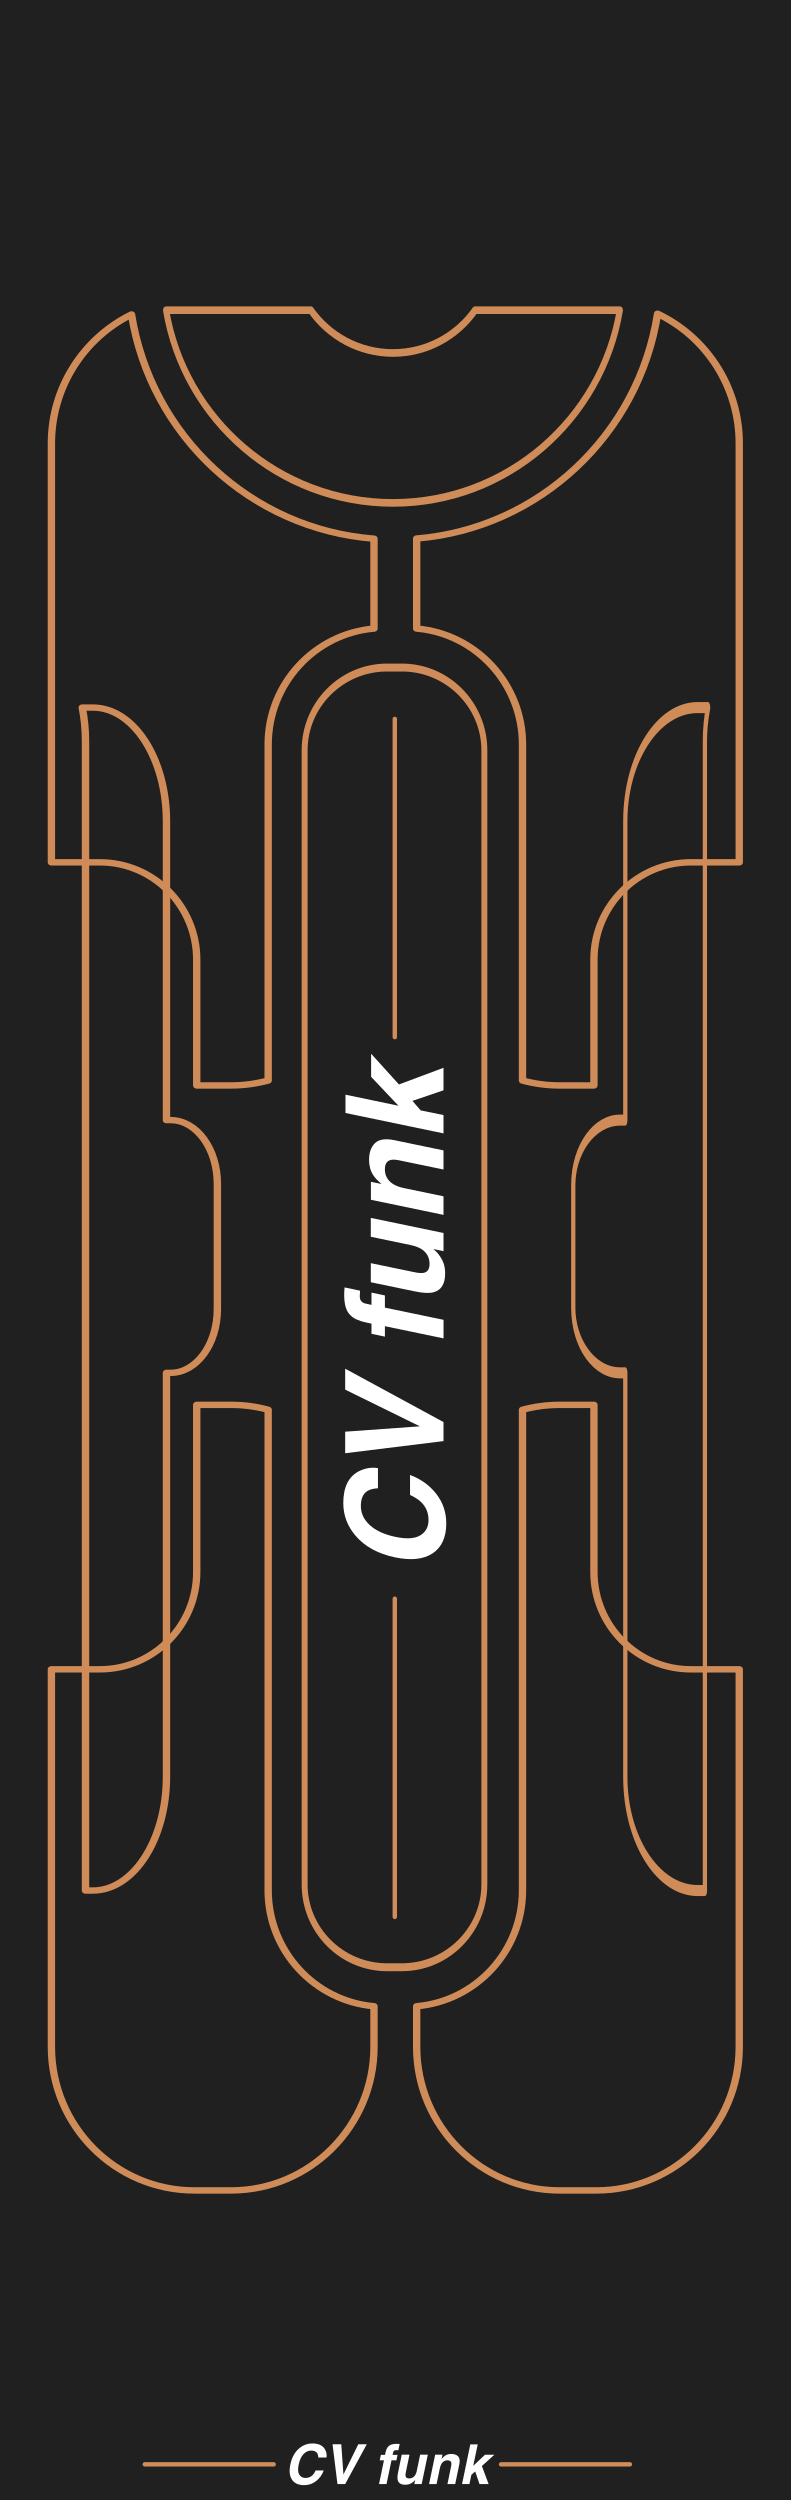
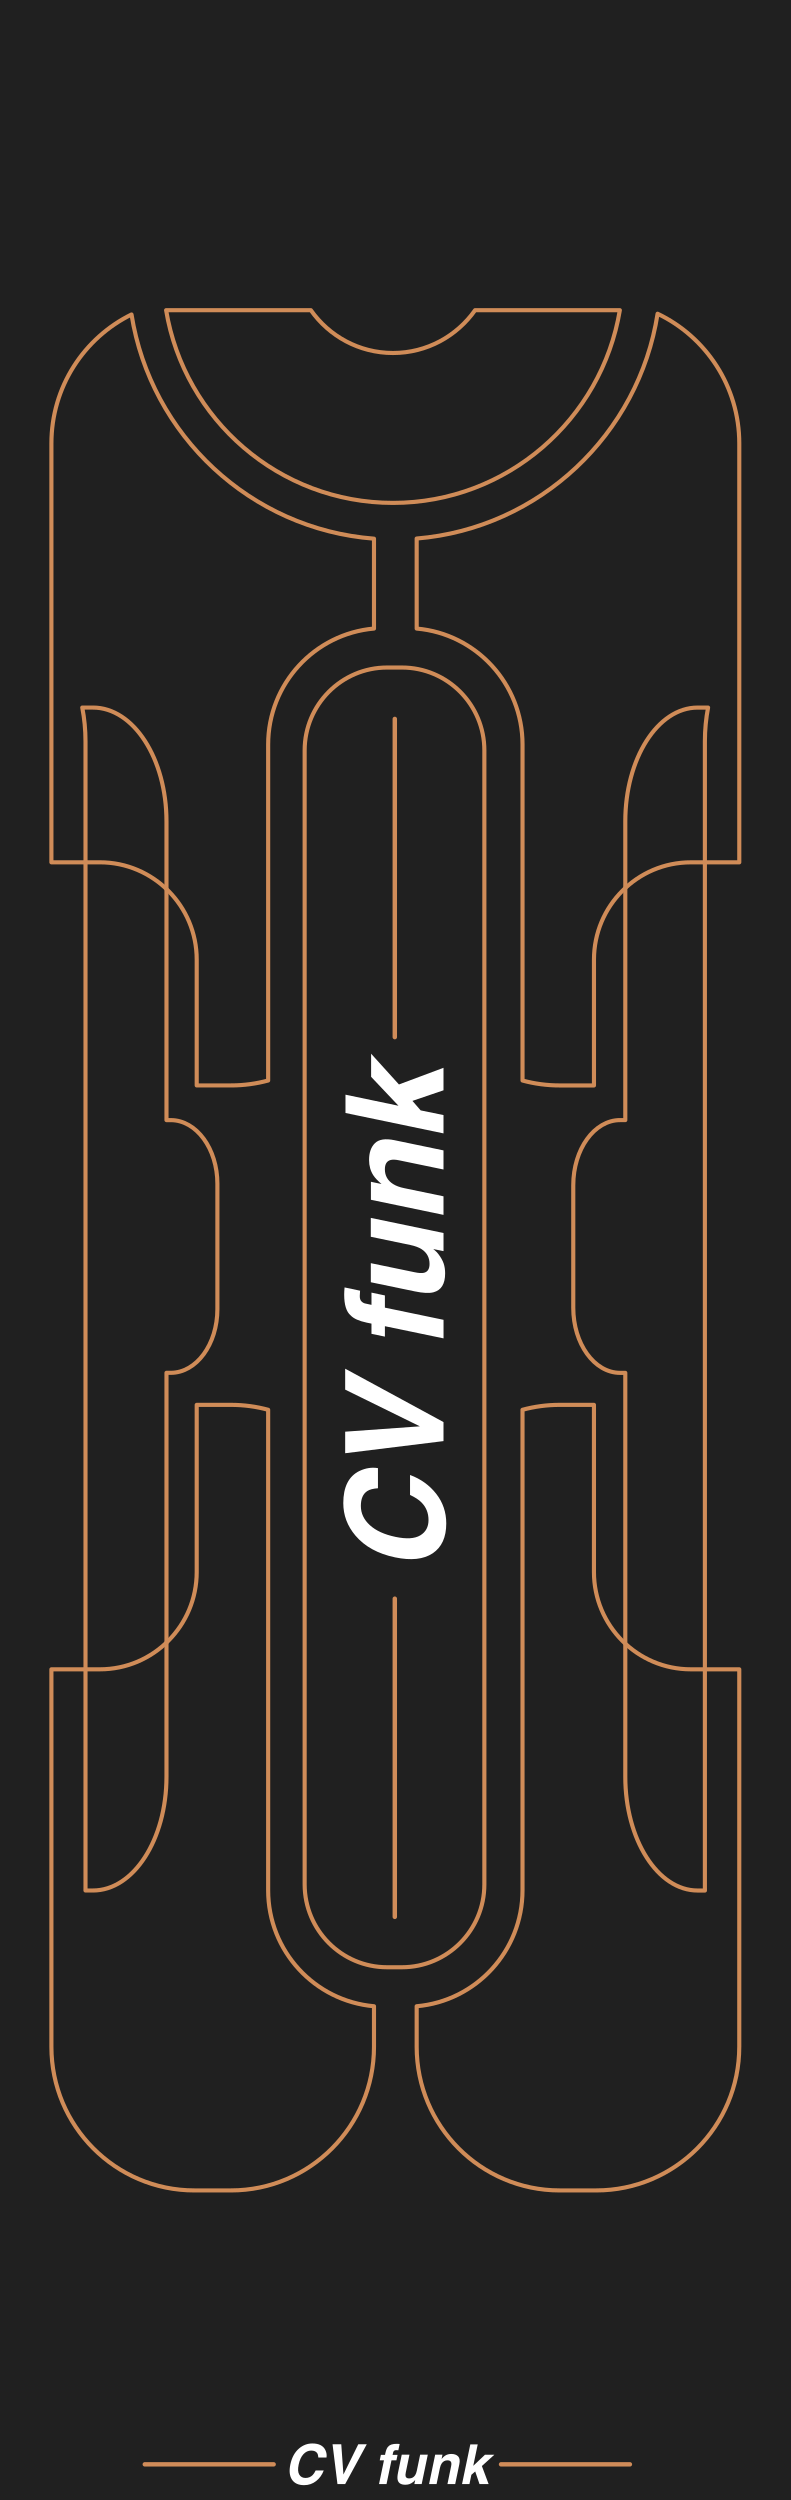
<svg xmlns="http://www.w3.org/2000/svg" width="40.64mm" height="128.5mm" viewBox="0 0 40.64 128.5" version="1.1" id="svg8" xml:space="preserve">
  <defs id="defs2">
    <clipPath id="_clip1">
      <rect x="1625" y="1115" width="205" height="598" id="rect6630" />
    </clipPath>
  </defs>
  <rect id="rect1" x="-0.167" y="-0.389" width="40.988" height="129.943" style="clip-rule:evenodd;fill:#202020;fill-rule:evenodd;stroke-width:0.317;stroke-linejoin:round;stroke-miterlimit:1.5" />
  <rect style="clip-rule:evenodd;display:none;fill:#3b3b3b;fill-opacity:1;fill-rule:evenodd;stroke:#d08c59;stroke-width:0.352;stroke-linejoin:round;stroke-miterlimit:1.5;stroke-dasharray:none;stroke-opacity:1" id="rect2" width="17.226" height="111.574" x="19.288" y="11.275" rx="4" ry="4" />
-   <g id="g9796" transform="translate(0.1126101,0.01604826)">
-     <g id="g7383" transform="translate(-32.84283,-0.2175022)">
-       <path id="path128" d="m 51.213,75.807 c 0.313,-0.148 0.627,-0.196 0.944,-0.144 v 1.035 c -0.243,0.016 -0.426,0.063 -0.549,0.144 -0.22,0.142 -0.33,0.398 -0.33,0.767 0,0.376 0.155,0.706 0.465,0.988 0.31,0.282 0.748,0.482 1.315,0.6 0.567,0.119 0.991,0.093 1.275,-0.078 0.282,-0.171 0.423,-0.433 0.423,-0.786 0,-0.363 -0.122,-0.666 -0.364,-0.908 -0.129,-0.133 -0.325,-0.26 -0.586,-0.384 v -1.026 c 0.552,0.204 0.999,0.527 1.345,0.967 0.344,0.441 0.517,0.949 0.517,1.525 0,0.713 -0.233,1.224 -0.699,1.536 -0.469,0.31 -1.111,0.378 -1.928,0.208 -0.882,-0.183 -1.563,-0.557 -2.041,-1.12 -0.416,-0.491 -0.625,-1.048 -0.625,-1.67 0,-0.834 0.28,-1.385 0.837,-1.655 z" style="clip-rule:evenodd;fill:#ffffff;fill-rule:nonzero;stroke-width:0.356;stroke-linejoin:round;stroke-miterlimit:1.5" />
-       <path id="path129" d="m 54.311,73.515 -3.839,-1.887 v -1.076 l 5.054,2.744 v 0.978 l -5.054,0.623 v -1.107 z" style="clip-rule:evenodd;fill:#ffffff;fill-rule:nonzero;stroke-width:0.356;stroke-linejoin:round;stroke-miterlimit:1.5" />
-       <path id="path130" d="m 51.824,66.642 0.69,0.145 v 0.627 l 3.014,0.626 v 0.954 l -3.014,-0.626 v 0.536 l -0.69,-0.144 v -0.525 l -0.24,-0.049 c -0.4,-0.084 -0.676,-0.208 -0.827,-0.37 -0.223,-0.186 -0.336,-0.544 -0.336,-1.076 0,-0.061 0.002,-0.115 0.005,-0.164 0.003,-0.048 0.01,-0.115 0.015,-0.201 l 0.797,0.168 c -0.007,0.052 -0.012,0.141 -0.015,0.266 -0.003,0.126 0.025,0.22 0.085,0.281 0.061,0.062 0.127,0.099 0.201,0.113 0.074,0.016 0.179,0.038 0.316,0.068 z" style="clip-rule:evenodd;fill:#ffffff;fill-rule:nonzero;stroke-width:0.356;stroke-linejoin:round;stroke-miterlimit:1.5" />
-       <path id="path131" d="m 55,64.403 c 0.012,0.011 0.046,0.04 0.103,0.088 0.057,0.047 0.106,0.099 0.15,0.157 0.137,0.179 0.23,0.345 0.281,0.496 0.05,0.15 0.076,0.32 0.076,0.509 0,0.542 -0.198,0.866 -0.596,0.971 -0.219,0.059 -0.543,0.043 -0.97,-0.047 l -2.254,-0.468 v -0.981 l 2.254,0.467 c 0.213,0.045 0.372,0.054 0.48,0.027 0.19,-0.047 0.285,-0.199 0.285,-0.454 0,-0.327 -0.136,-0.58 -0.406,-0.757 -0.146,-0.094 -0.34,-0.166 -0.579,-0.216 l -2.035,-0.423 v -0.971 l 3.738,0.777 v 0.931 z" style="clip-rule:evenodd;fill:#ffffff;fill-rule:nonzero;stroke-width:0.356;stroke-linejoin:round;stroke-miterlimit:1.5" />
-       <path id="path132" d="m 53.255,59.844 c -0.197,-0.042 -0.348,-0.048 -0.453,-0.017 -0.193,0.054 -0.289,0.212 -0.289,0.477 0,0.325 0.141,0.578 0.421,0.756 0.149,0.095 0.34,0.165 0.57,0.212 l 2.022,0.42 v 0.954 l -3.731,-0.776 v -0.925 l 0.545,0.114 c -0.191,-0.163 -0.33,-0.309 -0.414,-0.437 -0.151,-0.228 -0.226,-0.494 -0.226,-0.796 0,-0.379 0.1,-0.668 0.303,-0.866 0.202,-0.198 0.537,-0.249 1.006,-0.152 l 2.517,0.524 v 0.982 z" style="clip-rule:evenodd;fill:#ffffff;fill-rule:nonzero;stroke-width:0.356;stroke-linejoin:round;stroke-miterlimit:1.5" />
-       <path id="path133" d="m 54.352,57.275 1.174,0.241 v 0.942 l -5.038,-1.049 V 56.468 l 2.724,0.569 -1.407,-1.487 v -1.188 l 1.431,1.581 2.29,-0.857 v 1.157 l -1.597,0.544 z" style="clip-rule:evenodd;fill:#ffffff;fill-rule:nonzero;stroke-width:0.356;stroke-linejoin:round;stroke-miterlimit:1.5" />
-       <path id="path134" d="M 53.023,98.728 V 82.374" style="clip-rule:evenodd;fill:none;fill-rule:evenodd;stroke:#d08c59;stroke-width:0.228px;stroke-linecap:round;stroke-linejoin:round;stroke-miterlimit:1.5" />
-       <path id="path135" d="M 53.023,53.509 V 37.154" style="clip-rule:evenodd;fill:none;fill-rule:evenodd;stroke:#d08c59;stroke-width:0.228px;stroke-linecap:round;stroke-linejoin:round;stroke-miterlimit:1.5" />
-     </g>
-     <g transform="matrix(0.06441347,0,0,0.0552759,-98.57128,-3.798368)" id="g6645" style="clip-rule:evenodd;fill:none;fill-rule:evenodd;stroke-width:5.912;stroke-linecap:round;stroke-linejoin:round;stroke-miterlimit:1.5;stroke-dasharray:none">
-       <path d="m 1661.38,1110 h 3.38 c 20.55,0 37.24,26.57 37.24,59.29 v 116.42 c 0,32.72 -16.69,59.29 -37.24,59.29 h -3.38 v 375.54 c 0,58.42 -26.29,105.85 -58.68,105.85 h -5.95 c 0.01,-1.04 0.02,-2.08 0.02,-3.12 V 757.93 c 0,-10.97 -0.9,-21.561 -2.59,-31.543 h 8.52 c 32.39,0 58.68,47.427 58.68,105.844 z" style="fill:none;stroke:#d08c58;stroke-width:5.912;stroke-dasharray:none" id="path6643" />
-     </g>
-     <g transform="matrix(0.1973937,0,0,0.1718242,-316.8533,-118.5313)" id="g6649" style="clip-rule:evenodd;fill:none;fill-rule:evenodd;stroke-width:1.916;stroke-linecap:round;stroke-linejoin:round;stroke-miterlimit:1.5;stroke-dasharray:none">
-       <path d="m 1702,1289.9 v 12.13 c 0,23.72 -16.69,42.97 -37.24,42.97 h -9.52 c -20.55,0 -37.24,-19.25 -37.24,-42.97 v -112.92 h 12.62 c 13.92,0 25.22,-13.04 25.22,-29.11 v -50 h 8.92 c 3.35,0 6.6,0.51 9.68,1.47 v 143.73 c 0,18.2 12.13,33.16 27.56,34.7 z" style="fill:none;stroke:#d08c58;stroke-width:1.916;stroke-dasharray:none" id="path6647" />
-     </g>
-     <g transform="matrix(0.1973937,0,0,0.1718242,-316.8533,-175.3281)" id="g6653" style="clip-rule:evenodd;fill:none;fill-rule:evenodd;stroke-width:1.916;stroke-linecap:round;stroke-linejoin:round;stroke-miterlimit:1.5;stroke-dasharray:none">
-       <path d="m 1702,1181.44 v 26.89 c -15.43,1.54 -27.56,16.5 -27.56,34.7 v 100.5 c -3.08,0.96 -6.33,1.47 -9.68,1.47 h -8.92 v -37.63 c 0,-16.06 -11.3,-29.11 -25.22,-29.11 H 1618 v -125.29 c 0,-16.94 8.51,-31.6 20.86,-38.6 5.01,36.15 31.03,64.25 63.14,67.07 z" style="fill:none;stroke:#d08c58;stroke-width:1.916;stroke-dasharray:none" id="path6651" />
-     </g>
-     <g transform="matrix(0.1336081,0,0,0.1656417,-209.5194,-169.4586)" id="g6657" style="clip-rule:evenodd;fill:none;fill-rule:evenodd;stroke-width:2.371;stroke-linecap:round;stroke-linejoin:round;stroke-miterlimit:1.5;stroke-dasharray:none">
-       <path d="m 1750.09,1119.2 h 55.69 c -7,33.92 -43.44,59.8 -87.28,59.8 -43.84,0 -80.28,-25.88 -87.28,-59.8 h 55.69 c 7,8.03 18.55,13.28 31.59,13.28 13.04,0 24.59,-5.25 31.59,-13.28 z" style="fill:none;stroke:#d08c58;stroke-width:2.371;stroke-dasharray:none" id="path6655" />
-     </g>
-     <g transform="matrix(0.09979151,0,0,0.2587386,-129.4349,-250.8462)" id="g6661" style="clip-rule:evenodd;fill:none;fill-rule:evenodd;stroke-width:2.195;stroke-linecap:round;stroke-linejoin:round;stroke-miterlimit:1.5;stroke-dasharray:none">
-       <path d="m 1618,1191.95 v -59.34 c 0,-12.48 16.69,-22.61 37.24,-22.61 h 5.4 c -1.06,2.13 -1.64,4.39 -1.64,6.74 v 227.59 c 0,0.23 0.01,0.45 0.02,0.67 h -3.78 c -20.55,0 -37.24,-10.13 -37.24,-22.61 v -80.23 h -2.67 c -13.32,0 -24.13,-5.8 -24.13,-12.94 v -24.33 c 0,-7.14 10.81,-12.94 24.13,-12.94 z" style="fill:none;stroke:#d08c58;stroke-width:2.195;stroke-dasharray:none" id="path6659" />
-     </g>
-     <g transform="matrix(-0.1973937,0,0,0.1718242,357.2679,-118.5313)" id="g6665" style="clip-rule:evenodd;fill:none;fill-rule:evenodd;stroke-width:1.916;stroke-linecap:round;stroke-linejoin:round;stroke-miterlimit:1.5;stroke-dasharray:none">
-       <path d="m 1702,1289.9 v 12.13 c 0,23.72 -16.69,42.97 -37.24,42.97 h -9.52 c -20.55,0 -37.24,-19.25 -37.24,-42.97 v -112.92 h 12.62 c 13.92,0 25.22,-13.04 25.22,-29.11 v -50 h 8.92 c 3.35,0 6.6,0.51 9.68,1.47 v 143.73 c 0,18.2 12.13,33.16 27.56,34.7 z" style="fill:none;stroke:#d08c58;stroke-width:1.916;stroke-dasharray:none" id="path6663" />
-     </g>
-     <g transform="matrix(-0.1973937,0,0,0.1718242,357.2679,-175.3281)" id="g6669" style="clip-rule:evenodd;fill:none;fill-rule:evenodd;stroke-width:1.916;stroke-linecap:round;stroke-linejoin:round;stroke-miterlimit:1.5;stroke-dasharray:none">
-       <path d="m 1702,1181.4 c -31.97,-3.04 -57.83,-31.16 -62.73,-67.25 -12.57,6.9 -21.27,21.7 -21.27,38.82 v 125.29 h 12.62 c 13.92,0 25.22,13.05 25.22,29.11 V 1345 h 8.92 c 3.35,0 6.6,-0.51 9.68,-1.47 v -100.5 c 0,-18.2 12.13,-33.16 27.56,-34.7 z" style="fill:none;stroke:#d08c58;stroke-width:1.916;stroke-dasharray:none" id="path6667" />
-     </g>
-     <g transform="matrix(0.111298,0,0,0.148126,-171.2129,-144.6408)" id="g6673" style="clip-rule:evenodd;fill:none;fill-rule:evenodd;stroke-width:2.748;stroke-linecap:round;stroke-linejoin:round;stroke-miterlimit:1.5;stroke-dasharray:none">
-       <path d="m 1761,1236.75 v 393.5 c 0,15.87 -17.07,28.75 -38.1,28.75 h -6.8 c -21.03,0 -38.1,-12.88 -38.1,-28.75 v -393.5 c 0,-15.87 17.07,-28.75 38.1,-28.75 h 6.8 c 21.03,0 38.1,12.88 38.1,28.75 z" style="fill:none;stroke:#d08c58;stroke-width:2.748;stroke-dasharray:none" id="path6671" />
-     </g>
+   <g id="g7383" transform="translate(-32.73022,-0.2014539)" style="display:inline">
+     <path id="path128" d="m 51.213,75.807 c 0.313,-0.148 0.627,-0.196 0.944,-0.144 v 1.035 c -0.243,0.016 -0.426,0.063 -0.549,0.144 -0.22,0.142 -0.33,0.398 -0.33,0.767 0,0.376 0.155,0.706 0.465,0.988 0.31,0.282 0.748,0.482 1.315,0.6 0.567,0.119 0.991,0.093 1.275,-0.078 0.282,-0.171 0.423,-0.433 0.423,-0.786 0,-0.363 -0.122,-0.666 -0.364,-0.908 -0.129,-0.133 -0.325,-0.26 -0.586,-0.384 v -1.026 c 0.552,0.204 0.999,0.527 1.345,0.967 0.344,0.441 0.517,0.949 0.517,1.525 0,0.713 -0.233,1.224 -0.699,1.536 -0.469,0.31 -1.111,0.378 -1.928,0.208 -0.882,-0.183 -1.563,-0.557 -2.041,-1.12 -0.416,-0.491 -0.625,-1.048 -0.625,-1.67 0,-0.834 0.28,-1.385 0.837,-1.655 z" style="clip-rule:evenodd;fill:#ffffff;fill-rule:nonzero;stroke-width:0.356;stroke-linejoin:round;stroke-miterlimit:1.5" />
+     <path id="path129" d="m 54.311,73.515 -3.839,-1.887 v -1.076 l 5.054,2.744 v 0.978 l -5.054,0.623 v -1.107 z" style="clip-rule:evenodd;fill:#ffffff;fill-rule:nonzero;stroke-width:0.356;stroke-linejoin:round;stroke-miterlimit:1.5" />
+     <path id="path130" d="m 51.824,66.642 0.69,0.145 v 0.627 l 3.014,0.626 v 0.954 l -3.014,-0.626 v 0.536 l -0.69,-0.144 v -0.525 l -0.24,-0.049 c -0.4,-0.084 -0.676,-0.208 -0.827,-0.37 -0.223,-0.186 -0.336,-0.544 -0.336,-1.076 0,-0.061 0.002,-0.115 0.005,-0.164 0.003,-0.048 0.01,-0.115 0.015,-0.201 l 0.797,0.168 c -0.007,0.052 -0.012,0.141 -0.015,0.266 -0.003,0.126 0.025,0.22 0.085,0.281 0.061,0.062 0.127,0.099 0.201,0.113 0.074,0.016 0.179,0.038 0.316,0.068 z" style="clip-rule:evenodd;fill:#ffffff;fill-rule:nonzero;stroke-width:0.356;stroke-linejoin:round;stroke-miterlimit:1.5" />
+     <path id="path131" d="m 55,64.403 c 0.012,0.011 0.046,0.04 0.103,0.088 0.057,0.047 0.106,0.099 0.15,0.157 0.137,0.179 0.23,0.345 0.281,0.496 0.05,0.15 0.076,0.32 0.076,0.509 0,0.542 -0.198,0.866 -0.596,0.971 -0.219,0.059 -0.543,0.043 -0.97,-0.047 l -2.254,-0.468 v -0.981 l 2.254,0.467 c 0.213,0.045 0.372,0.054 0.48,0.027 0.19,-0.047 0.285,-0.199 0.285,-0.454 0,-0.327 -0.136,-0.58 -0.406,-0.757 -0.146,-0.094 -0.34,-0.166 -0.579,-0.216 l -2.035,-0.423 v -0.971 l 3.738,0.777 v 0.931 z" style="clip-rule:evenodd;fill:#ffffff;fill-rule:nonzero;stroke-width:0.356;stroke-linejoin:round;stroke-miterlimit:1.5" />
+     <path id="path132" d="m 53.255,59.844 c -0.197,-0.042 -0.348,-0.048 -0.453,-0.017 -0.193,0.054 -0.289,0.212 -0.289,0.477 0,0.325 0.141,0.578 0.421,0.756 0.149,0.095 0.34,0.165 0.57,0.212 l 2.022,0.42 v 0.954 l -3.731,-0.776 v -0.925 l 0.545,0.114 c -0.191,-0.163 -0.33,-0.309 -0.414,-0.437 -0.151,-0.228 -0.226,-0.494 -0.226,-0.796 0,-0.379 0.1,-0.668 0.303,-0.866 0.202,-0.198 0.537,-0.249 1.006,-0.152 l 2.517,0.524 v 0.982 z" style="clip-rule:evenodd;fill:#ffffff;fill-rule:nonzero;stroke-width:0.356;stroke-linejoin:round;stroke-miterlimit:1.5" />
+     <path id="path133" d="m 54.352,57.275 1.174,0.241 v 0.942 l -5.038,-1.049 V 56.468 l 2.724,0.569 -1.407,-1.487 v -1.188 l 1.431,1.581 2.29,-0.857 v 1.157 l -1.597,0.544 z" style="clip-rule:evenodd;fill:#ffffff;fill-rule:nonzero;stroke-width:0.356;stroke-linejoin:round;stroke-miterlimit:1.5" />
+     <path id="path134" d="M 53.023,98.728 V 82.374" style="clip-rule:evenodd;fill:none;fill-rule:evenodd;stroke:#d08c59;stroke-width:0.228px;stroke-linecap:round;stroke-linejoin:round;stroke-miterlimit:1.5" />
+     <path id="path135" d="M 53.023,53.509 V 37.154" style="clip-rule:evenodd;fill:none;fill-rule:evenodd;stroke:#d08c59;stroke-width:0.228px;stroke-linecap:round;stroke-linejoin:round;stroke-miterlimit:1.5" />
  </g>
+   <path d="m 8.557,57.574 h 0.218 c 1.324,0 2.399,1.469 2.399,3.277 v 6.435 c 0,1.809 -1.075,3.277 -2.399,3.277 H 8.557 v 20.758 c 0,3.229 -1.693,5.851 -3.78,5.851 H 4.394 c 6.442e-4,-0.057 0.001,-0.115 0.001,-0.172 V 38.113 c 0,-0.606 -0.058,-1.192 -0.167,-1.744 h 0.549 c 2.086,0 3.78,2.622 3.78,5.851 z" style="clip-rule:evenodd;fill:none;fill-rule:evenodd;stroke:#d08c58;stroke-width:0.212;stroke-linecap:round;stroke-linejoin:round;stroke-miterlimit:1.5;stroke-dasharray:none" id="path6643" />
+   <path d="m 19.223,103.121 v 2.084 c 0,4.076 -3.295,7.383 -7.351,7.383 H 9.993 c -4.056,0 -7.351,-3.308 -7.351,-7.383 V 85.803 h 2.491 c 2.748,0 4.978,-2.241 4.978,-5.002 v -8.591 h 1.761 c 0.661,0 1.303,0.088 1.911,0.253 v 24.696 c 0,3.127 2.394,5.698 5.44,5.962 z" style="clip-rule:evenodd;fill:none;fill-rule:evenodd;stroke:#d08c58;stroke-width:0.212;stroke-linecap:round;stroke-linejoin:round;stroke-miterlimit:1.5;stroke-dasharray:none" id="path6647" />
+   <path d="m 19.223,27.688 v 4.62 c -3.046,0.265 -5.44,2.835 -5.44,5.962 v 17.268 c -0.608,0.165 -1.25,0.253 -1.911,0.253 h -1.761 v -6.466 c 0,-2.759 -2.231,-5.002 -4.978,-5.002 H 2.642 V 22.796 c 0,-2.911 1.68,-5.43 4.118,-6.632 0.989,6.211 6.125,11.04 12.463,11.524 z" style="clip-rule:evenodd;fill:none;fill-rule:evenodd;stroke:#d08c58;stroke-width:0.212;stroke-linecap:round;stroke-linejoin:round;stroke-miterlimit:1.5;stroke-dasharray:none" id="path6651" />
+   <path d="m 24.419,15.944 h 7.441 c -0.935,5.619 -5.804,9.905 -11.661,9.905 -5.857,0 -10.726,-4.287 -11.661,-9.905 H 15.978 c 0.935,1.33 2.478,2.2 4.221,2.2 1.742,0 3.285,-0.87 4.221,-2.2 z" style="clip-rule:evenodd;fill:none;fill-rule:evenodd;stroke:#d08c58;stroke-width:0.212;stroke-linecap:round;stroke-linejoin:round;stroke-miterlimit:1.5;stroke-dasharray:none" id="path6655" />
+   <path d="M 32.14,57.573 V 42.22 c 0,-3.229 1.666,-5.85 3.716,-5.85 h 0.539 c -0.106,0.551 -0.164,1.136 -0.164,1.744 v 58.886 c 0,0.06 9.98e-4,0.116 0.002,0.173 h -0.377 c -2.051,0 -3.716,-2.621 -3.716,-5.85 V 70.565 H 31.874 c -1.329,0 -2.408,-1.501 -2.408,-3.348 V 60.921 c 0,-1.847 1.079,-3.348 2.408,-3.348 z" style="clip-rule:evenodd;fill:none;fill-rule:evenodd;stroke:#d08c58;stroke-width:0.212;stroke-linecap:round;stroke-linejoin:round;stroke-miterlimit:1.5;stroke-dasharray:none" id="path6659" />
+   <path d="m 21.417,103.121 v 2.084 c 0,4.076 3.295,7.383 7.351,7.383 h 1.879 c 4.056,0 7.351,-3.308 7.351,-7.383 V 85.803 h -2.491 c -2.748,0 -4.978,-2.241 -4.978,-5.002 v -8.591 h -1.761 c -0.661,0 -1.303,0.088 -1.911,0.253 v 24.696 c 0,3.127 -2.394,5.698 -5.44,5.962 z" style="clip-rule:evenodd;fill:none;fill-rule:evenodd;stroke:#d08c58;stroke-width:0.212;stroke-linecap:round;stroke-linejoin:round;stroke-miterlimit:1.5;stroke-dasharray:none" id="path6663" />
+   <path d="m 21.417,27.681 c 6.311,-0.522 11.415,-5.354 12.383,-11.555 2.481,1.186 4.199,3.729 4.199,6.67 v 21.528 h -2.491 c -2.748,0 -4.978,2.242 -4.978,5.002 v 6.466 h -1.761 c -0.661,0 -1.303,-0.088 -1.911,-0.253 V 38.271 c 0,-3.127 -2.394,-5.698 -5.44,-5.962 z" style="clip-rule:evenodd;fill:none;fill-rule:evenodd;stroke:#d08c58;stroke-width:0.212;stroke-linecap:round;stroke-linejoin:round;stroke-miterlimit:1.5;stroke-dasharray:none" id="path6667" />
+   <path d="M 24.896,38.57 V 96.858 c 0,2.351 -1.9,4.259 -4.24,4.259 h -0.757 c -2.341,0 -4.24,-1.908 -4.24,-4.259 V 38.57 c 0,-2.351 1.9,-4.259 4.24,-4.259 h 0.757 c 2.341,0 4.24,1.908 4.24,4.259 z" style="clip-rule:evenodd;fill:none;fill-rule:evenodd;stroke:#d08c58;stroke-width:0.212;stroke-linecap:round;stroke-linejoin:round;stroke-miterlimit:1.5;stroke-dasharray:none" id="path6671" />
  <path id="path128-2" d="m 16.724,125.934 c 0.06,0.127 0.079,0.254 0.058,0.382 h -0.419 c -0.006,-0.098 -0.026,-0.172 -0.058,-0.222 -0.057,-0.089 -0.161,-0.134 -0.311,-0.134 -0.152,0 -0.286,0.063 -0.4,0.188 -0.114,0.125 -0.195,0.303 -0.243,0.532 -0.048,0.23 -0.038,0.401 0.032,0.516 0.069,0.114 0.175,0.171 0.318,0.171 0.147,0 0.27,-0.049 0.368,-0.147 0.054,-0.052 0.105,-0.132 0.155,-0.237 h 0.415 c -0.083,0.223 -0.213,0.405 -0.391,0.545 -0.178,0.139 -0.384,0.209 -0.618,0.209 -0.289,0 -0.496,-0.094 -0.622,-0.283 -0.125,-0.19 -0.153,-0.45 -0.084,-0.781 0.074,-0.357 0.225,-0.633 0.453,-0.826 0.199,-0.168 0.424,-0.253 0.676,-0.253 0.338,0 0.561,0.113 0.67,0.339 z" style="clip-rule:evenodd;fill:#ffffff;fill-rule:nonzero;stroke-width:0.356;stroke-linejoin:round;stroke-miterlimit:1.5" />
  <path id="path129-0" d="m 17.652,127.189 0.764,-1.554 h 0.436 l -1.111,2.047 h -0.396 l -0.252,-2.047 h 0.448 z" style="clip-rule:evenodd;fill:#ffffff;fill-rule:nonzero;stroke-width:0.356;stroke-linejoin:round;stroke-miterlimit:1.5" />
  <path id="path130-9" d="m 20.435,126.181 -0.059,0.279 h -0.254 l -0.254,1.22 h -0.386 l 0.254,-1.22 h -0.217 l 0.058,-0.279 h 0.213 l 0.02,-0.097 c 0.034,-0.162 0.084,-0.274 0.15,-0.335 0.076,-0.09 0.22,-0.136 0.436,-0.136 0.025,0 0.047,7.1e-4 0.066,0.002 0.02,0.001 0.047,0.004 0.081,0.006 l -0.068,0.323 c -0.021,-0.003 -0.057,-0.005 -0.108,-0.006 -0.051,-10e-4 -0.089,0.01 -0.114,0.035 -0.025,0.025 -0.04,0.052 -0.046,0.081 -0.006,0.03 -0.015,0.072 -0.027,0.128 z" style="clip-rule:evenodd;fill:#ffffff;fill-rule:nonzero;stroke-width:0.356;stroke-linejoin:round;stroke-miterlimit:1.5" />
  <path id="path131-0" d="m 21.342,127.468 c -0.004,0.005 -0.016,0.018 -0.036,0.042 -0.019,0.023 -0.04,0.043 -0.064,0.061 -0.073,0.056 -0.14,0.093 -0.201,0.114 -0.061,0.02 -0.13,0.031 -0.206,0.031 -0.219,0 -0.351,-0.08 -0.393,-0.241 -0.024,-0.089 -0.017,-0.22 0.019,-0.393 l 0.189,-0.913 h 0.397 l -0.189,0.913 c -0.018,0.086 -0.022,0.151 -0.011,0.194 0.019,0.077 0.081,0.115 0.184,0.115 0.133,0 0.235,-0.055 0.307,-0.164 0.038,-0.059 0.067,-0.137 0.087,-0.234 l 0.171,-0.824 h 0.393 l -0.315,1.513 h -0.377 z" style="clip-rule:evenodd;fill:#ffffff;fill-rule:nonzero;stroke-width:0.356;stroke-linejoin:round;stroke-miterlimit:1.5" />
  <path id="path132-7" d="m 23.188,126.761 c 0.017,-0.08 0.02,-0.141 0.007,-0.183 -0.022,-0.078 -0.086,-0.117 -0.193,-0.117 -0.132,0 -0.234,0.057 -0.306,0.171 -0.038,0.06 -0.067,0.137 -0.086,0.231 l -0.17,0.819 h -0.386 l 0.314,-1.511 h 0.375 l -0.046,0.221 c 0.066,-0.077 0.125,-0.134 0.177,-0.168 0.092,-0.061 0.2,-0.091 0.322,-0.091 0.154,0 0.27,0.041 0.351,0.123 0.08,0.082 0.101,0.218 0.062,0.407 l -0.212,1.019 h -0.398 z" style="clip-rule:evenodd;fill:#ffffff;fill-rule:nonzero;stroke-width:0.356;stroke-linejoin:round;stroke-miterlimit:1.5" />
  <path id="path133-1" d="m 24.228,127.205 -0.098,0.476 h -0.381 l 0.425,-2.04 h 0.381 l -0.23,1.103 0.602,-0.57 h 0.481 l -0.64,0.58 0.347,0.927 H 24.646 l -0.22,-0.647 z" style="clip-rule:evenodd;fill:#ffffff;fill-rule:nonzero;stroke-width:0.356;stroke-linejoin:round;stroke-miterlimit:1.5" />
  <path id="path134-6" d="m 7.443,126.667 h 6.622" style="clip-rule:evenodd;fill:none;fill-rule:evenodd;stroke:#d08c59;stroke-width:0.228px;stroke-linecap:round;stroke-linejoin:round;stroke-miterlimit:1.5" />
  <path id="path135-0" d="m 25.754,126.667 h 6.622" style="clip-rule:evenodd;fill:none;fill-rule:evenodd;stroke:#d08c59;stroke-width:0.228px;stroke-linecap:round;stroke-linejoin:round;stroke-miterlimit:1.5" />
</svg>
